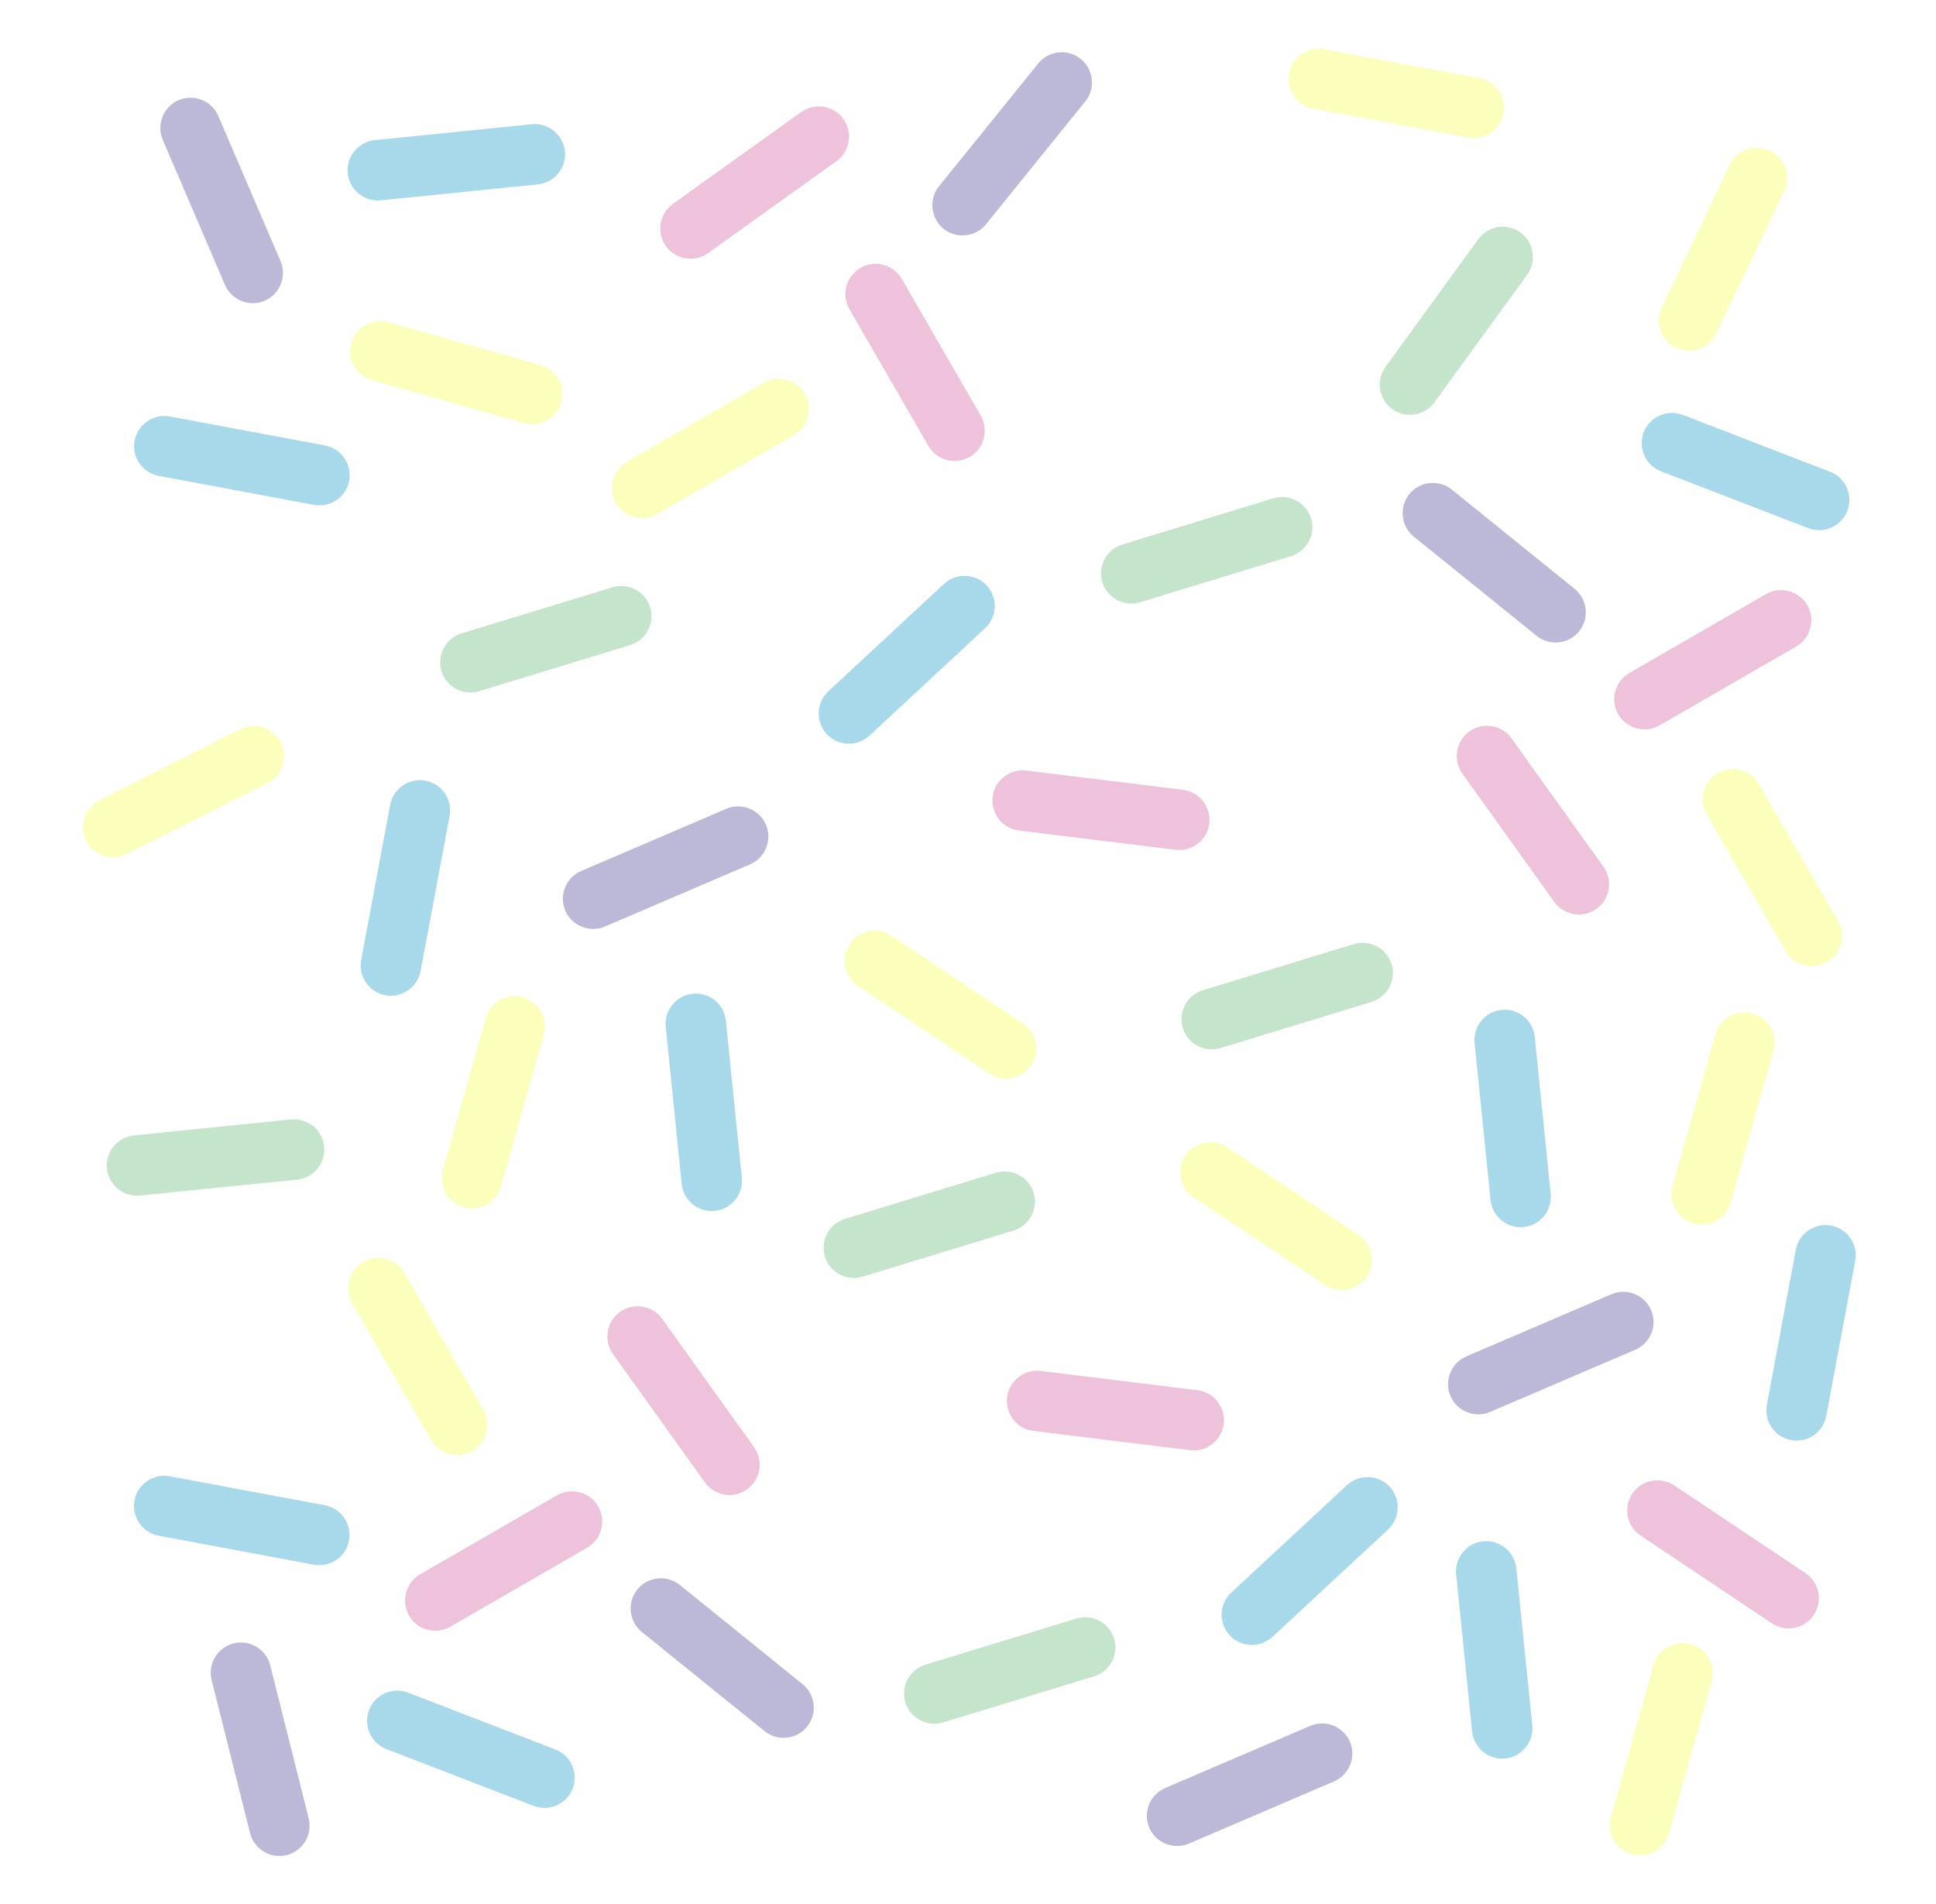
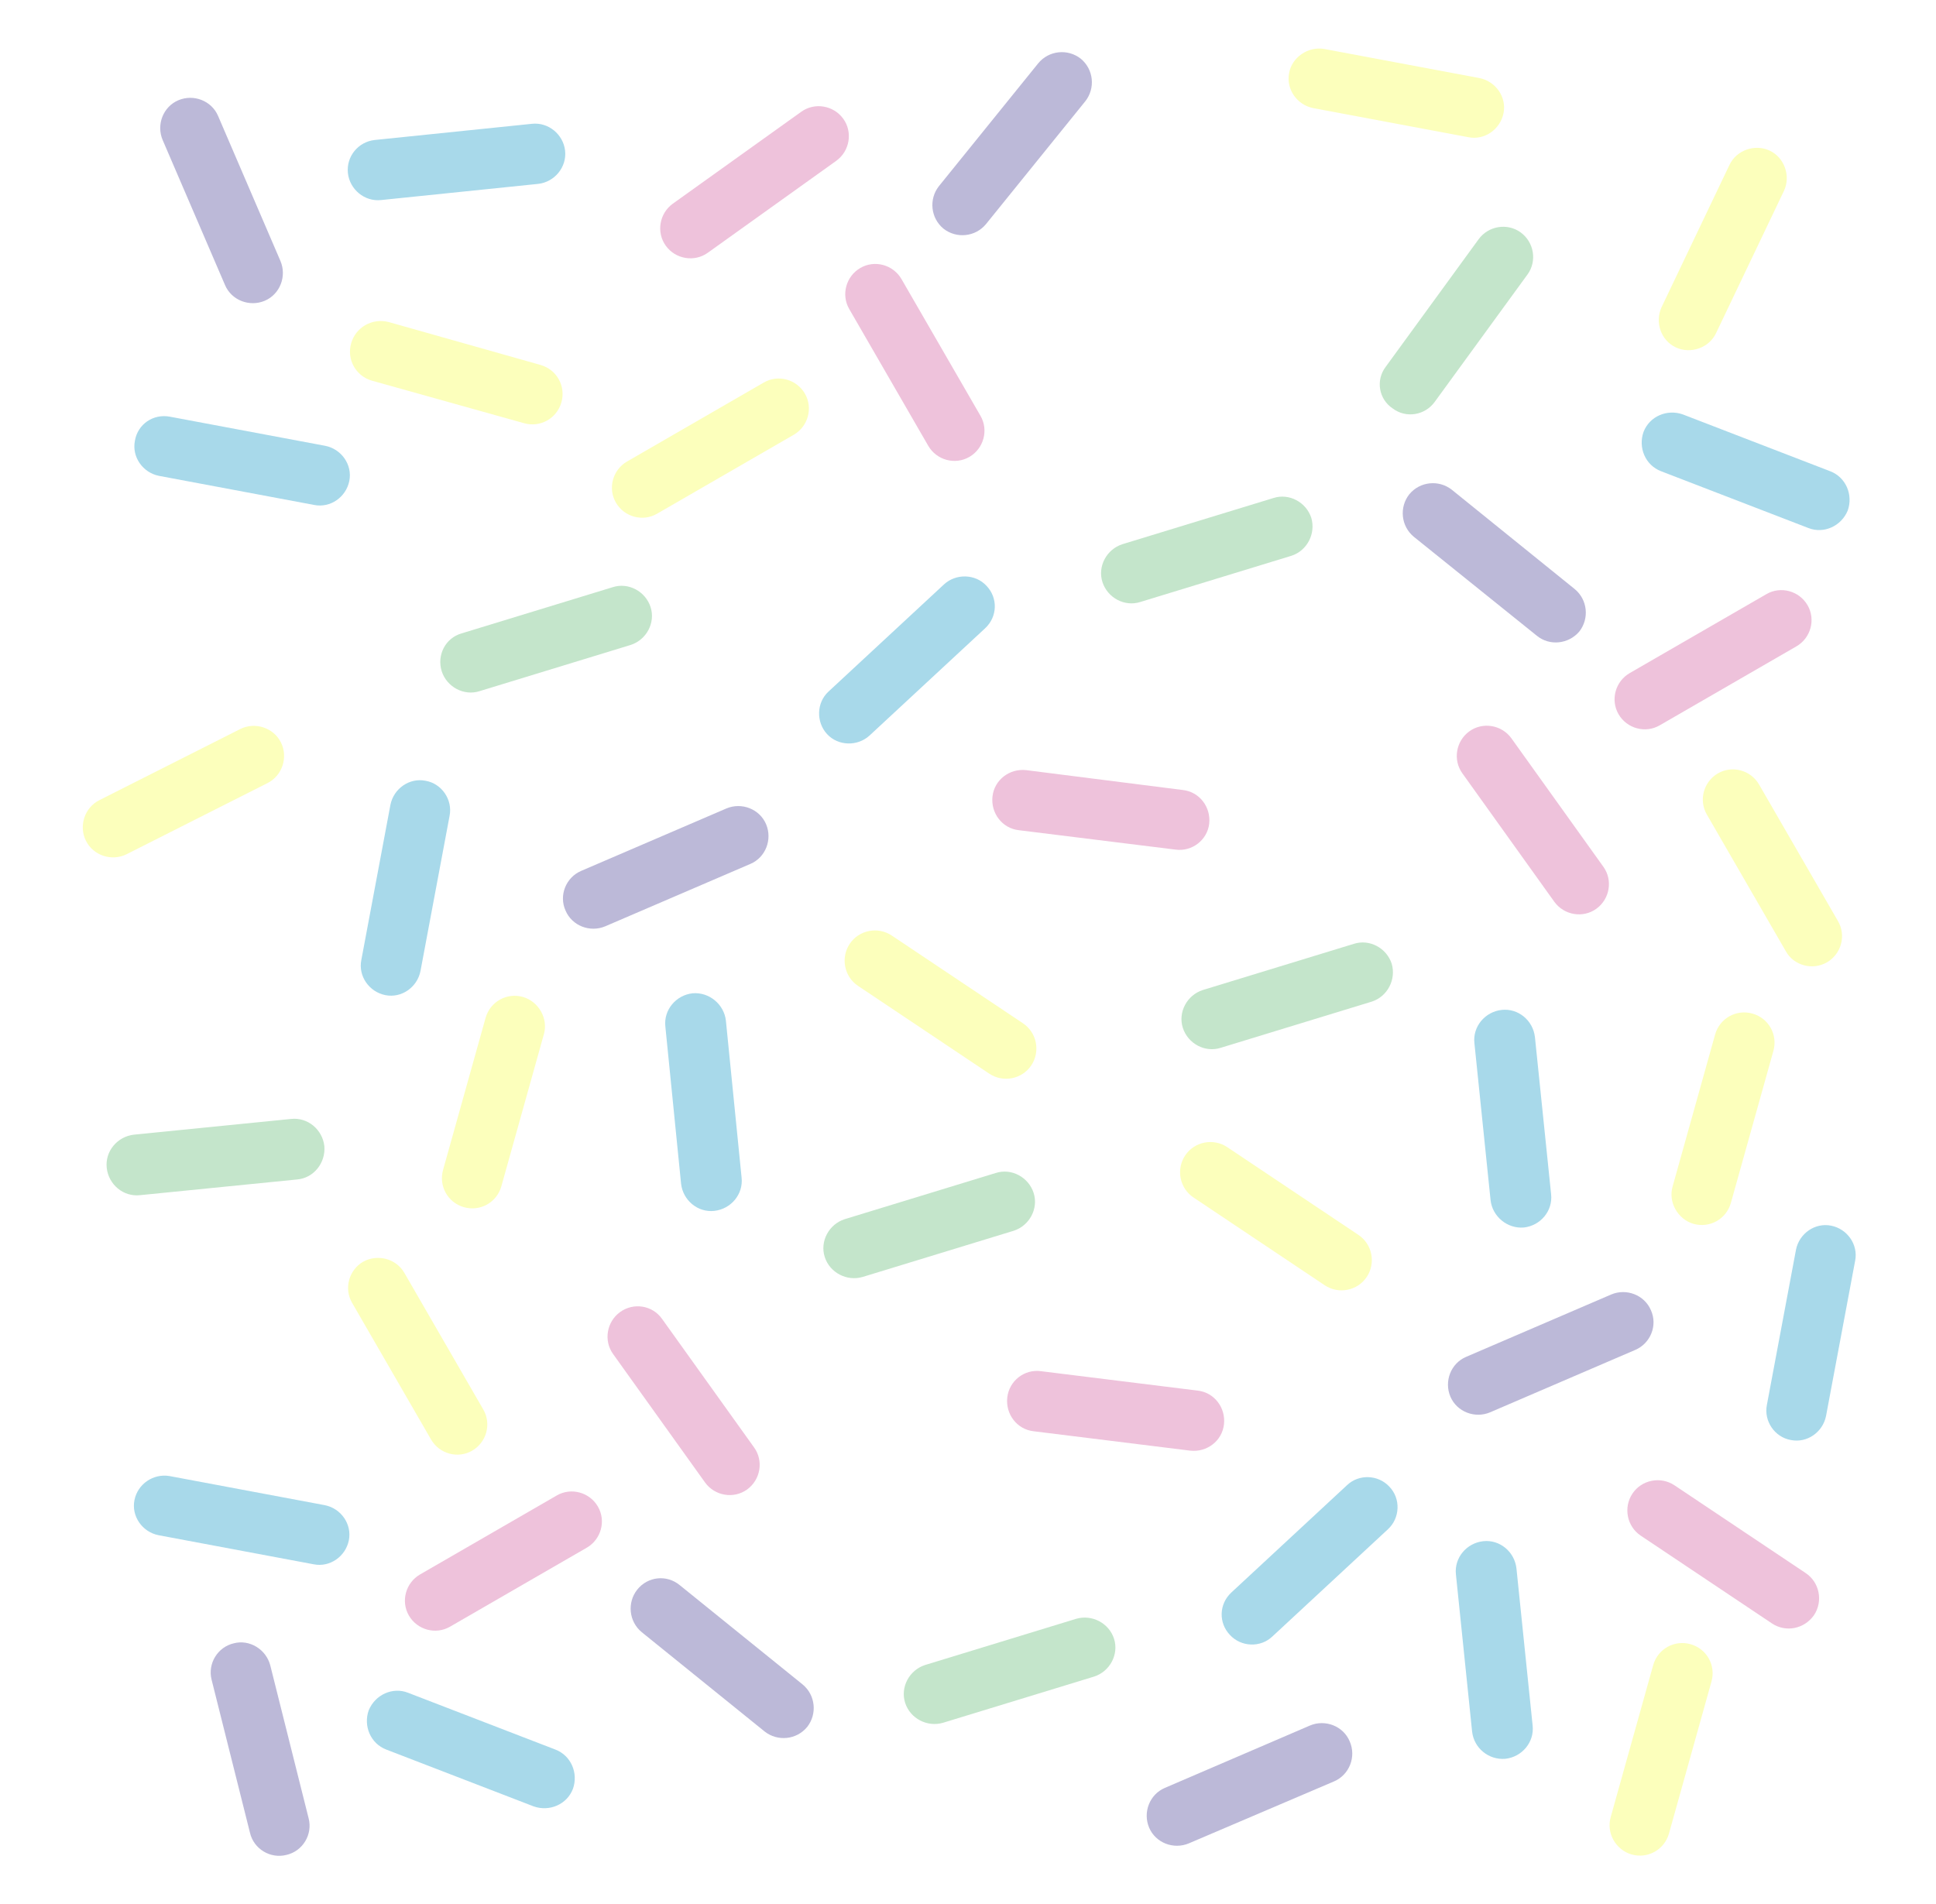
<svg xmlns="http://www.w3.org/2000/svg" version="1.1" id="Layer_1" x="0px" y="0px" viewBox="0 0 419 412" style="enable-background:new 0 0 419 412;" xml:space="preserve">
  <style type="text/css">
	.st0{fill:#EEC2DB;}
	.st1{fill:#A8D9EA;}
	.st2{fill:#FCFFBC;}
	.st3{fill:#C4E5CB;}
	.st4{fill:#BCB9D8;}
</style>
-   <path class="st0" d="M388.76,139.93l-29.59,17.08c-3.12,1.8-7.14,0.72-8.94-2.39v0c-1.8-3.12-0.72-7.14,2.39-8.94l29.59-17.08  c3.12-1.8,7.14-0.72,8.94,2.39v0C392.95,134.11,391.87,138.13,388.76,139.93z" />
-   <path class="st0" d="M254.43,183.94l-33.91-4.17c-3.57-0.44-6.13-3.72-5.69-7.29v0c0.44-3.57,3.72-6.13,7.29-5.69l33.91,4.17  c3.57,0.44,6.13,3.72,5.69,7.29v0C261.29,181.82,258,184.38,254.43,183.94z" />
-   <path class="st0" d="M336.38,195.22l-19.89-27.77c-2.09-2.93-1.42-7.03,1.51-9.13l0,0c2.93-2.09,7.03-1.42,9.13,1.51l19.89,27.77  c2.09,2.93,1.42,7.03-1.51,9.13l0,0C342.58,198.82,338.48,198.14,336.38,195.22z" />
-   <path class="st0" d="M383.47,351.37l-28.4-18.98c-2.99-2-3.8-6.08-1.8-9.07l0,0c2-2.99,6.08-3.8,9.07-1.8l28.4,18.98  c2.99,2,3.8,6.08,1.8,9.07v0C390.55,352.56,386.47,353.37,383.47,351.37z" />
-   <path class="st1" d="M322.59,259.75l-3.45-33.99c-0.36-3.58,2.27-6.81,5.85-7.17h0c3.58-0.36,6.81,2.27,7.17,5.85l3.45,33.99  c0.36,3.58-2.27,6.81-5.85,7.17l0,0C326.18,265.97,322.95,263.33,322.59,259.75z" />
-   <path class="st1" d="M318.6,374.78l-3.45-33.99c-0.36-3.58,2.27-6.81,5.85-7.17l0,0c3.58-0.36,6.81,2.27,7.17,5.85l3.45,33.99  c0.36,3.58-2.27,6.81-5.85,7.17h0C322.19,380.99,318.97,378.36,318.6,374.78z" />
-   <path class="st1" d="M382.39,304.09l6.27-33.58c0.66-3.54,4.09-5.89,7.63-5.23h0c3.54,0.66,5.89,4.09,5.23,7.63l-6.27,33.58  c-0.66,3.54-4.09,5.89-7.63,5.23h0C384.09,311.06,381.73,307.62,382.39,304.09z" />
-   <path class="st2" d="M386.45,205.88l-17.08-29.59c-1.8-3.12-0.72-7.14,2.39-8.94h0c3.12-1.8,7.14-0.72,8.94,2.39l17.08,29.59  c1.8,3.12,0.72,7.14-2.39,8.94l0,0C392.27,210.07,388.25,208.99,386.45,205.88z" />
-   <path class="st2" d="M361.99,256.78l9.24-32.89c0.97-3.46,4.6-5.5,8.07-4.53l0,0c3.46,0.97,5.5,4.6,4.53,8.07l-9.24,32.89  c-0.97,3.46-4.6,5.5-8.07,4.53l0,0C363.06,263.87,361.02,260.24,361.99,256.78z" />
-   <path class="st2" d="M348.62,393.3l9.24-32.89c0.97-3.46,4.6-5.5,8.07-4.53l0,0c3.46,0.97,5.5,4.6,4.53,8.07l-9.24,32.89  c-0.97,3.46-4.6,5.5-8.07,4.53v0C349.68,400.4,347.64,396.77,348.62,393.3z" />
-   <path class="st2" d="M359.65,66.54l14.7-30.84c1.55-3.25,5.47-4.64,8.72-3.09v0c3.25,1.55,4.64,5.47,3.09,8.72l-14.7,30.84  c-1.55,3.25-5.47,4.64-8.72,3.09l0,0C359.5,73.71,358.1,69.79,359.65,66.54z" />
-   <path class="st2" d="M286.59,10.65l33.58,6.27c3.54,0.66,5.89,4.09,5.23,7.63v0c-0.66,3.54-4.09,5.89-7.63,5.23l-33.58-6.27  c-3.54-0.66-5.89-4.09-5.23-7.63l0,0C279.62,12.35,283.06,9.99,286.59,10.65z" />
-   <path class="st2" d="M265.6,248.31l28.4,18.98c2.99,2,3.8,6.08,1.8,9.07l0,0c-2,2.99-6.08,3.8-9.07,1.8l-28.4-18.98  c-2.99-2-3.8-6.08-1.8-9.07v0C258.53,247.12,262.61,246.31,265.6,248.31z" />
-   <path class="st3" d="M299.86,79.42l20.07-27.64c2.11-2.91,6.23-3.56,9.14-1.45l0,0c2.91,2.11,3.56,6.23,1.45,9.14L310.44,87.1  c-2.11,2.91-6.23,3.56-9.14,1.45l0,0C298.4,86.44,297.74,82.33,299.86,79.42z" />
-   <path class="st3" d="M242.91,117.85l32.67-9.98c3.44-1.05,7.12,0.9,8.17,4.34v0c1.05,3.44-0.9,7.12-4.34,8.17l-32.67,9.98  c-3.44,1.05-7.12-0.9-8.17-4.34v0C237.51,122.57,239.47,118.9,242.91,117.85z" />
-   <path class="st3" d="M99.88,137.1l32.67-9.98c3.44-1.05,7.12,0.9,8.17,4.34v0c1.05,3.44-0.9,7.12-4.34,8.17l-32.67,9.98  c-3.44,1.05-7.12-0.9-8.17-4.34v0C94.49,141.83,96.44,138.15,99.88,137.1z" />
-   <path class="st3" d="M260.33,214.34l32.67-9.98c3.44-1.05,7.12,0.9,8.17,4.34v0c1.05,3.44-0.9,7.12-4.34,8.17l-32.67,9.98  c-3.44,1.05-7.12-0.9-8.17-4.34v0C254.93,219.07,256.89,215.39,260.33,214.34z" />
-   <path class="st1" d="M391.36,114.32l-31.87-12.3c-3.36-1.3-5.04-5.1-3.75-8.46v0c1.3-3.36,5.1-5.04,8.46-3.75l31.87,12.3  c3.36,1.3,5.04,5.1,3.75,8.46v0C398.52,113.93,394.71,115.62,391.36,114.32z" />
-   <path class="st1" d="M213.21,135.98l-25.03,23.25c-2.64,2.45-6.8,2.3-9.25-0.34l0,0c-2.45-2.64-2.3-6.8,0.34-9.25l25.03-23.25  c2.64-2.45,6.8-2.3,9.25,0.34l0,0C216,129.37,215.85,133.53,213.21,135.98z" />
-   <path class="st4" d="M332.56,137.63l-26.57-21.47c-2.8-2.26-3.24-6.4-0.98-9.2v0c2.26-2.8,6.4-3.24,9.2-0.98l26.57,21.47  c2.8,2.26,3.24,6.4,0.98,9.2l0,0C339.5,139.45,335.36,139.89,332.56,137.63z" />
-   <path class="st4" d="M353.91,292.16l-31.4,13.46c-3.31,1.42-7.17-0.13-8.59-3.43l0,0c-1.42-3.31,0.13-7.17,3.43-8.59l31.4-13.46  c3.31-1.42,7.17,0.13,8.59,3.43l0,0C358.77,286.88,357.22,290.75,353.91,292.16z" />
-   <path class="st4" d="M288.72,385.59l-31.4,13.46c-3.31,1.42-7.17-0.13-8.59-3.43h0c-1.42-3.31,0.13-7.17,3.43-8.59l31.4-13.46  c3.31-1.42,7.17,0.13,8.59,3.43v0C293.57,380.3,292.02,384.17,288.72,385.59z" />
-   <path class="st0" d="M90.93,340.76l29.59-17.08c3.12-1.8,7.14-0.72,8.94,2.39l0,0c1.8,3.12,0.72,7.14-2.39,8.94L97.47,352.1  c-3.12,1.8-7.14,0.72-8.94-2.39l0,0C86.74,346.59,87.82,342.56,90.93,340.76z" />
-   <path class="st0" d="M225.26,296.75l33.91,4.17c3.57,0.44,6.13,3.72,5.69,7.29l0,0c-0.44,3.57-3.72,6.13-7.29,5.69l-33.91-4.17  c-3.57-0.44-6.13-3.72-5.69-7.29l0,0C218.4,298.88,221.69,296.31,225.26,296.75z" />
-   <path class="st0" d="M143.31,285.48l19.89,27.77c2.09,2.93,1.42,7.03-1.51,9.13h0c-2.93,2.09-7.03,1.42-9.13-1.51l-19.89-27.77  c-2.09-2.93-1.42-7.03,1.51-9.13l0,0C137.11,281.88,141.21,282.55,143.31,285.48z" />
-   <path class="st1" d="M36.73,319.55l33.58,6.27c3.54,0.66,5.89,4.09,5.23,7.63v0c-0.66,3.54-4.09,5.89-7.63,5.23l-33.58-6.27  c-3.54-0.66-5.89-4.09-5.23-7.63h0C29.76,321.24,33.19,318.89,36.73,319.55z" />
-   <path class="st1" d="M157.1,220.94l3.45,33.99c0.36,3.58-2.27,6.81-5.85,7.17h0c-3.58,0.36-6.81-2.27-7.17-5.85l-3.45-33.99  c-0.36-3.58,2.27-6.81,5.85-7.17h0C153.51,214.73,156.74,217.36,157.1,220.94z" />
-   <path class="st1" d="M97.3,176.61l-6.27,33.58c-0.66,3.54-4.09,5.89-7.63,5.23h0c-3.54-0.66-5.89-4.09-5.23-7.63l6.27-33.58  c0.66-3.54,4.09-5.89,7.63-5.23h0C95.6,169.64,97.96,173.07,97.3,176.61z" />
-   <path class="st2" d="M87.52,275.54l17.08,29.59c1.8,3.12,0.72,7.14-2.39,8.94l0,0c-3.12,1.8-7.14,0.72-8.94-2.39l-17.08-29.59  c-1.8-3.12-0.72-7.14,2.39-8.94h0C81.7,271.35,85.72,272.43,87.52,275.54z" />
-   <path class="st2" d="M21.51,173.22L52,157.83c3.21-1.62,7.17-0.32,8.79,2.89l0,0c1.62,3.21,0.32,7.17-2.89,8.79L27.4,184.9  c-3.21,1.62-7.17,0.32-8.79-2.89l0,0C16.99,178.79,18.29,174.84,21.51,173.22z" />
-   <path class="st2" d="M117.7,223.92l-9.24,32.89c-0.97,3.46-4.6,5.5-8.07,4.53h0c-3.46-0.97-5.5-4.6-4.53-8.07l9.24-32.89  c0.97-3.46,4.6-5.5,8.07-4.53h0C116.63,216.83,118.67,220.46,117.7,223.92z" />
-   <path class="st2" d="M214.09,232.39l-28.4-18.98c-2.99-2-3.8-6.08-1.8-9.07l0,0c2-2.99,6.08-3.8,9.07-1.8l28.4,18.98  c2.99,2,3.8,6.08,1.8,9.07h0C221.16,233.57,217.08,234.39,214.09,232.39z" />
-   <path class="st3" d="M236.78,362.85l-32.67,9.98c-3.44,1.05-7.12-0.9-8.17-4.34l0,0c-1.05-3.44,0.9-7.12,4.34-8.17l32.67-9.98  c3.44-1.05,7.12,0.9,8.17,4.34l0,0C242.18,358.12,240.22,361.8,236.78,362.85z" />
-   <path class="st3" d="M219.36,266.36l-32.67,9.98c-3.44,1.05-7.12-0.9-8.17-4.34l0,0c-1.05-3.44,0.9-7.12,4.34-8.17l32.67-9.98  c3.44-1.05,7.12,0.9,8.17,4.34l0,0C224.76,261.63,222.8,265.31,219.36,266.36z" />
-   <path class="st3" d="M64.3,255.33l-33.99,3.45c-3.58,0.36-6.81-2.27-7.17-5.85l0,0c-0.36-3.58,2.27-6.81,5.85-7.17l33.99-3.45  c3.58-0.36,6.81,2.27,7.17,5.85v0C70.51,251.74,67.88,254.96,64.3,255.33z" />
-   <path class="st1" d="M88.33,366.38l31.87,12.3c3.36,1.3,5.04,5.1,3.75,8.46h0c-1.3,3.36-5.1,5.04-8.46,3.75l-31.87-12.3  c-3.36-1.3-5.04-5.1-3.75-8.46l0,0C81.17,366.77,84.98,365.08,88.33,366.38z" />
-   <path class="st1" d="M266.48,344.72l25.03-23.25c2.64-2.45,6.8-2.3,9.25,0.34l0,0c2.45,2.64,2.3,6.8-0.34,9.25l-25.03,23.25  c-2.64,2.45-6.8,2.3-9.25-0.34l0,0C263.69,351.33,263.84,347.17,266.48,344.72z" />
-   <path class="st4" d="M58.49,360.47l8.32,33.13c0.88,3.49-1.26,7.06-4.75,7.94h0c-3.49,0.88-7.06-1.26-7.94-4.75l-8.32-33.13  c-0.88-3.49,1.26-7.06,4.75-7.94h0C54.04,354.84,57.61,356.98,58.49,360.47z" />
-   <path class="st4" d="M147.13,343.07l26.57,21.47c2.8,2.26,3.24,6.4,0.98,9.2v0c-2.26,2.8-6.4,3.24-9.2,0.98l-26.57-21.47  c-2.8-2.26-3.24-6.4-0.98-9.2l0,0C140.19,341.25,144.33,340.81,147.13,343.07z" />
-   <path class="st4" d="M125.78,188.53l31.4-13.46c3.31-1.42,7.17,0.13,8.59,3.43l0,0c1.42,3.31-0.13,7.17-3.43,8.59l-31.4,13.46  c-3.31,1.42-7.17-0.13-8.59-3.43l0,0C120.92,193.82,122.47,189.95,125.78,188.53z" />
-   <path class="st0" d="M200.92,96.51l-17.08-29.59c-1.8-3.12-0.72-7.14,2.39-8.94l0,0c3.12-1.8,7.14-0.72,8.94,2.39l17.08,29.59  c1.8,3.12,0.72,7.14-2.39,8.94l0,0C206.74,100.7,202.72,99.63,200.92,96.51z" />
-   <path class="st0" d="M145.63,44.14l27.77-19.89c2.93-2.09,7.03-1.42,9.13,1.51l0,0c2.09,2.93,1.42,7.03-1.51,9.13l-27.77,19.89  c-2.93,2.09-7.03,1.42-9.13-1.51l0,0C142.03,50.34,142.71,46.23,145.63,44.14z" />
-   <path class="st1" d="M81.1,30.34l33.99-3.45c3.58-0.36,6.81,2.27,7.17,5.85v0c0.36,3.58-2.27,6.81-5.85,7.17l-33.99,3.45  c-3.58,0.36-6.81-2.27-7.17-5.85v0C74.89,33.93,77.52,30.7,81.1,30.34z" />
-   <path class="st1" d="M36.76,90.15l33.58,6.27c3.54,0.66,5.89,4.09,5.23,7.63v0c-0.66,3.54-4.09,5.89-7.63,5.23l-33.58-6.27  c-3.54-0.66-5.89-4.09-5.23-7.63l0,0C29.79,91.84,33.23,89.49,36.76,90.15z" />
-   <path class="st2" d="M135.7,99.92l29.59-17.08c3.12-1.8,7.14-0.72,8.94,2.39v0c1.8,3.12,0.72,7.14-2.39,8.94l-29.59,17.08  c-3.12,1.8-7.14,0.72-8.94-2.39l0,0C131.5,105.74,132.58,101.72,135.7,99.92z" />
-   <path class="st2" d="M84.08,69.74l32.89,9.24c3.46,0.97,5.5,4.6,4.53,8.07v0c-0.97,3.46-4.6,5.5-8.07,4.53l-32.89-9.24  c-3.46-0.97-5.5-4.6-4.53-8.07v0C76.98,70.81,80.61,68.77,84.08,69.74z" />
-   <path class="st4" d="M203.23,40.31l21.47-26.57c2.26-2.8,6.4-3.24,9.2-0.98l0,0c2.8,2.26,3.24,6.4,0.98,9.2L213.4,48.54  c-2.26,2.8-6.4,3.24-9.2,0.98v0C201.41,47.25,200.97,43.11,203.23,40.31z" />
-   <path class="st4" d="M48.69,61.67l-13.46-31.4c-1.42-3.31,0.13-7.17,3.43-8.59l0,0c3.31-1.42,7.17,0.13,8.59,3.43l13.46,31.4  c1.42,3.31-0.13,7.17-3.43,8.59l0,0C53.97,66.52,50.11,64.97,48.69,61.67z" />
+   <g>
+     <path class="st0" d="M388.8,139.9L359.2,157c-3.1,1.8-7.1,0.7-8.9-2.4l0,0c-1.8-3.1-0.7-7.1,2.4-8.9l29.6-17.1   c3.1-1.8,7.1-0.7,8.9,2.4l0,0C393,134.1,391.9,138.1,388.8,139.9z" />
+     <path class="st0" d="M254.4,183.9l-33.9-4.2c-3.6-0.4-6.1-3.7-5.7-7.3l0,0c0.4-3.6,3.7-6.1,7.3-5.7L256,171   c3.6,0.4,6.1,3.7,5.7,7.3l0,0C261.3,181.8,258,184.4,254.4,183.9z" />
+     <path class="st0" d="M336.4,195.2l-19.9-27.8c-2.1-2.9-1.4-7,1.5-9.1l0,0c2.9-2.1,7-1.4,9.1,1.5l19.9,27.8c2.1,2.9,1.4,7-1.5,9.1   l0,0C342.6,198.8,338.5,198.1,336.4,195.2z" />
+     <path class="st0" d="M383.5,351.4l-28.4-19c-3-2-3.8-6.1-1.8-9.1l0,0c2-3,6.1-3.8,9.1-1.8l28.4,19c3,2,3.8,6.1,1.8,9.1l0,0   C390.5,352.6,386.5,353.4,383.5,351.4z" />
+     <path class="st1" d="M322.6,259.8l-3.5-34c-0.4-3.6,2.3-6.8,5.9-7.2l0,0c3.6-0.4,6.8,2.3,7.2,5.9l3.5,34c0.4,3.6-2.3,6.8-5.9,7.2   l0,0C326.2,266,323,263.3,322.6,259.8z" />
+     <path class="st1" d="M318.6,374.8l-3.5-34c-0.4-3.6,2.3-6.8,5.9-7.2l0,0c3.6-0.4,6.8,2.3,7.2,5.9l3.5,34c0.4,3.6-2.3,6.8-5.9,7.2   l0,0C322.2,381,319,378.4,318.6,374.8z" />
+     <path class="st1" d="M382.4,304.1l6.3-33.6c0.7-3.5,4.1-5.9,7.6-5.2l0,0c3.5,0.7,5.9,4.1,5.2,7.6l-6.3,33.6   c-0.7,3.5-4.1,5.9-7.6,5.2l0,0C384.1,311.1,381.7,307.6,382.4,304.1z" />
+     <path class="st2" d="M386.5,205.9l-17.1-29.6c-1.8-3.1-0.7-7.1,2.4-8.9l0,0c3.1-1.8,7.1-0.7,8.9,2.4l17.1,29.6   c1.8,3.1,0.7,7.1-2.4,8.9l0,0C392.3,210.1,388.2,209,386.5,205.9z" />
+     <path class="st2" d="M362,256.8l9.2-32.9c1-3.5,4.6-5.5,8.1-4.5l0,0c3.5,1,5.5,4.6,4.5,8.1l-9.2,32.9c-1,3.5-4.6,5.5-8.1,4.5l0,0   C363.1,263.9,361,260.2,362,256.8z" />
+     <path class="st2" d="M348.6,393.3l9.2-32.9c1-3.5,4.6-5.5,8.1-4.5l0,0c3.5,1,5.5,4.6,4.5,8.1l-9.2,32.9c-1,3.5-4.6,5.5-8.1,4.5l0,0   C349.7,400.4,347.6,396.8,348.6,393.3z" />
+     <path class="st2" d="M359.6,66.5l14.7-30.8c1.5-3.2,5.5-4.6,8.7-3.1l0,0c3.2,1.5,4.6,5.5,3.1,8.7l-14.7,30.8   c-1.5,3.2-5.5,4.6-8.7,3.1l0,0C359.5,73.7,358.1,69.8,359.6,66.5z" />
+     <path class="st2" d="M286.6,10.6l33.6,6.3c3.5,0.7,5.9,4.1,5.2,7.6l0,0c-0.7,3.5-4.1,5.9-7.6,5.2l-33.6-6.3   c-3.5-0.7-5.9-4.1-5.2-7.6l0,0C279.6,12.4,283.1,10,286.6,10.6z" />
+     <path class="st2" d="M265.6,248.3l28.4,19c3,2,3.8,6.1,1.8,9.1l0,0c-2,3-6.1,3.8-9.1,1.8l-28.4-19c-3-2-3.8-6.1-1.8-9.1l0,0   C258.5,247.1,262.6,246.3,265.6,248.3z" />
+     <path class="st3" d="M299.9,79.4l20.1-27.6c2.1-2.9,6.2-3.6,9.1-1.5l0,0c2.9,2.1,3.6,6.2,1.5,9.1l-20.1,27.6   c-2.1,2.9-6.2,3.6-9.1,1.4l0,0C298.4,86.4,297.7,82.3,299.9,79.4z" />
+     <path class="st3" d="M242.9,117.8l32.7-10c3.4-1.1,7.1,0.9,8.2,4.3l0,0c1,3.4-0.9,7.1-4.3,8.2l-32.7,10c-3.4,1.1-7.1-0.9-8.2-4.3   l0,0C237.5,122.6,239.5,118.9,242.9,117.8z" />
+     <path class="st3" d="M99.9,137.1l32.7-10c3.4-1.1,7.1,0.9,8.2,4.3l0,0c1.1,3.4-0.9,7.1-4.3,8.2l-32.7,10c-3.4,1.1-7.1-0.9-8.2-4.3   l0,0C94.5,141.8,96.4,138.1,99.9,137.1z" />
+     <path class="st3" d="M260.3,214.3l32.7-10c3.4-1.1,7.1,0.9,8.2,4.3l0,0c1,3.4-0.9,7.1-4.3,8.2l-32.7,10c-3.4,1.1-7.1-0.9-8.2-4.3   l0,0C254.9,219.1,256.9,215.4,260.3,214.3z" />
+     <path class="st1" d="M391.4,114.3L359.5,102c-3.4-1.3-5-5.1-3.8-8.5l0,0c1.3-3.4,5.1-5,8.5-3.8l31.9,12.3c3.4,1.3,5,5.1,3.8,8.5   l0,0C398.5,113.9,394.7,115.6,391.4,114.3z" />
+     <path class="st1" d="M213.2,136l-25,23.2c-2.6,2.4-6.8,2.3-9.2-0.3l0,0c-2.4-2.6-2.3-6.8,0.3-9.2l25-23.2c2.6-2.4,6.8-2.3,9.2,0.3   l0,0C216,129.4,215.9,133.5,213.2,136z" />
+     <path class="st4" d="M332.6,137.6L306,116.2c-2.8-2.3-3.2-6.4-1-9.2l0,0c2.3-2.8,6.4-3.2,9.2-1l26.6,21.5c2.8,2.3,3.2,6.4,1,9.2   l0,0C339.5,139.4,335.4,139.9,332.6,137.6z" />
+     <path class="st4" d="M353.9,292.2l-31.4,13.5c-3.3,1.4-7.2-0.1-8.6-3.4l0,0c-1.4-3.3,0.1-7.2,3.4-8.6l31.4-13.5   c3.3-1.4,7.2,0.1,8.6,3.4l0,0C358.8,286.9,357.2,290.8,353.9,292.2z" />
+     <path class="st4" d="M288.7,385.6L257.3,399c-3.3,1.4-7.2-0.1-8.6-3.4l0,0c-1.4-3.3,0.1-7.2,3.4-8.6l31.4-13.5   c3.3-1.4,7.2,0.1,8.6,3.4l0,0C293.6,380.3,292,384.2,288.7,385.6z" />
+     <path class="st0" d="M90.9,340.8l29.6-17.1c3.1-1.8,7.1-0.7,8.9,2.4l0,0c1.8,3.1,0.7,7.1-2.4,8.9l-29.6,17.1   c-3.1,1.8-7.1,0.7-8.9-2.4l0,0C86.7,346.6,87.8,342.6,90.9,340.8z" />
+     <path class="st0" d="M225.3,296.8l33.9,4.2c3.6,0.4,6.1,3.7,5.7,7.3l0,0c-0.4,3.6-3.7,6.1-7.3,5.7l-33.9-4.2   c-3.6-0.4-6.1-3.7-5.7-7.3l0,0C218.4,298.9,221.7,296.3,225.3,296.8z" />
+     <path class="st0" d="M143.3,285.5l19.9,27.8c2.1,2.9,1.4,7-1.5,9.1l0,0c-2.9,2.1-7,1.4-9.1-1.5l-19.9-27.8c-2.1-2.9-1.4-7,1.5-9.1   l0,0C137.1,281.9,141.2,282.5,143.3,285.5z" />
+     <path class="st1" d="M36.7,319.5l33.6,6.3c3.5,0.7,5.9,4.1,5.2,7.6l0,0c-0.7,3.5-4.1,5.9-7.6,5.2l-33.6-6.3   c-3.5-0.7-5.9-4.1-5.2-7.6l0,0C29.8,321.2,33.2,318.9,36.7,319.5z" />
+     <path class="st1" d="M157.1,220.9l3.4,34c0.4,3.6-2.3,6.8-5.9,7.2l0,0c-3.6,0.4-6.8-2.3-7.2-5.9l-3.4-34c-0.4-3.6,2.3-6.8,5.9-7.2   l0,0C153.5,214.7,156.7,217.4,157.1,220.9z" />
+     <path class="st1" d="M97.3,176.6L91,210.2c-0.7,3.5-4.1,5.9-7.6,5.2l0,0c-3.5-0.7-5.9-4.1-5.2-7.6l6.3-33.6   c0.7-3.5,4.1-5.9,7.6-5.2l0,0C95.6,169.6,98,173.1,97.3,176.6z" />
+     <path class="st2" d="M87.5,275.5l17.1,29.6c1.8,3.1,0.7,7.1-2.4,8.9l0,0c-3.1,1.8-7.1,0.7-8.9-2.4l-17.1-29.6   c-1.8-3.1-0.7-7.1,2.4-8.9l0,0C81.7,271.4,85.7,272.4,87.5,275.5z" />
+     <path class="st2" d="M21.5,173.2L52,157.8c3.2-1.6,7.2-0.3,8.8,2.9l0,0c1.6,3.2,0.3,7.2-2.9,8.8l-30.5,15.4   c-3.2,1.6-7.2,0.3-8.8-2.9l0,0C17,178.8,18.3,174.8,21.5,173.2z" />
+     <path class="st2" d="M117.7,223.9l-9.2,32.9c-1,3.5-4.6,5.5-8.1,4.5l0,0c-3.5-1-5.5-4.6-4.5-8.1l9.2-32.9c1-3.5,4.6-5.5,8.1-4.5   l0,0C116.6,216.8,118.7,220.5,117.7,223.9z" />
+     <path class="st2" d="M214.1,232.4l-28.4-19c-3-2-3.8-6.1-1.8-9.1l0,0c2-3,6.1-3.8,9.1-1.8l28.4,19c3,2,3.8,6.1,1.8,9.1l0,0   C221.2,233.6,217.1,234.4,214.1,232.4z" />
+     <path class="st3" d="M236.8,362.9l-32.7,10c-3.4,1-7.1-0.9-8.2-4.3l0,0c-1.1-3.4,0.9-7.1,4.3-8.2l32.7-10c3.4-1,7.1,0.9,8.2,4.3   l0,0C242.2,358.1,240.2,361.8,236.8,362.9z" />
+     <path class="st3" d="M219.4,266.4l-32.7,10c-3.4,1-7.1-0.9-8.2-4.3l0,0c-1.1-3.4,0.9-7.1,4.3-8.2l32.7-10c3.4-1.1,7.1,0.9,8.2,4.3   l0,0C224.8,261.6,222.8,265.3,219.4,266.4z" />
+     <path class="st3" d="M64.3,255.3l-34,3.4c-3.6,0.4-6.8-2.3-7.2-5.9l0,0c-0.4-3.6,2.3-6.8,5.9-7.2l34-3.4c3.6-0.4,6.8,2.3,7.2,5.9   l0,0C70.5,251.7,67.9,255,64.3,255.3z" />
+     <path class="st1" d="M88.3,366.4l31.9,12.3c3.4,1.3,5,5.1,3.8,8.5l0,0c-1.3,3.4-5.1,5-8.5,3.8l-31.9-12.3c-3.4-1.3-5-5.1-3.8-8.5   l0,0C81.2,366.8,85,365.1,88.3,366.4z" />
+     <path class="st1" d="M266.5,344.7l25-23.2c2.6-2.5,6.8-2.3,9.2,0.3l0,0c2.5,2.6,2.3,6.8-0.3,9.2l-25,23.2c-2.6,2.5-6.8,2.3-9.2-0.3   l0,0C263.7,351.3,263.8,347.2,266.5,344.7z" />
+     <path class="st4" d="M58.5,360.5l8.3,33.1c0.9,3.5-1.3,7.1-4.8,7.9l0,0c-3.5,0.9-7.1-1.3-7.9-4.8l-8.3-33.1   c-0.9-3.5,1.3-7.1,4.8-7.9l0,0C54,354.8,57.6,357,58.5,360.5z" />
+     <path class="st4" d="M147.1,343.1l26.6,21.5c2.8,2.3,3.2,6.4,1,9.2l0,0c-2.3,2.8-6.4,3.2-9.2,1l-26.6-21.5c-2.8-2.3-3.2-6.4-1-9.2   l0,0C140.2,341.2,144.3,340.8,147.1,343.1z" />
+     <path class="st4" d="M125.8,188.5l31.4-13.5c3.3-1.4,7.2,0.1,8.6,3.4l0,0c1.4,3.3-0.1,7.2-3.4,8.6l-31.4,13.5   c-3.3,1.4-7.2-0.1-8.6-3.4l0,0C120.9,193.8,122.5,189.9,125.8,188.5z" />
+     <path class="st0" d="M200.9,96.5l-17.1-29.6c-1.8-3.1-0.7-7.1,2.4-8.9l0,0c3.1-1.8,7.1-0.7,8.9,2.4L212.2,90   c1.8,3.1,0.7,7.1-2.4,8.9l0,0C206.7,100.7,202.7,99.6,200.9,96.5z" />
+     <path class="st0" d="M145.6,44.1l27.8-19.9c2.9-2.1,7-1.4,9.1,1.5l0,0c2.1,2.9,1.4,7-1.5,9.1l-27.8,19.9c-2.9,2.1-7,1.4-9.1-1.5   l0,0C142,50.3,142.7,46.2,145.6,44.1z" />
+     <path class="st1" d="M81.1,30.3l34-3.5c3.6-0.4,6.8,2.3,7.2,5.8l0,0c0.4,3.6-2.3,6.8-5.8,7.2l-34,3.5c-3.6,0.4-6.8-2.3-7.2-5.8l0,0   C74.9,33.9,77.5,30.7,81.1,30.3z" />
+     <path class="st1" d="M36.8,90.2l33.6,6.3c3.5,0.7,5.9,4.1,5.2,7.6l0,0c-0.7,3.5-4.1,5.9-7.6,5.2L34.4,103c-3.5-0.7-5.9-4.1-5.2-7.6   l0,0C29.8,91.8,33.2,89.5,36.8,90.2z" />
+     <path class="st2" d="M135.7,99.9l29.6-17.1c3.1-1.8,7.1-0.7,8.9,2.4l0,0c1.8,3.1,0.7,7.1-2.4,8.9l-29.6,17.1   c-3.1,1.8-7.1,0.7-8.9-2.4l0,0C131.5,105.7,132.6,101.7,135.7,99.9z" />
+     <path class="st2" d="M84.1,69.7L117,79c3.5,1,5.5,4.6,4.5,8.1l0,0c-1,3.5-4.6,5.5-8.1,4.5l-32.9-9.2c-3.5-1-5.5-4.6-4.5-8.1l0,0   C77,70.8,80.6,68.8,84.1,69.7z" />
+     <path class="st4" d="M203.2,40.3l21.5-26.6c2.3-2.8,6.4-3.2,9.2-1l0,0c2.8,2.3,3.2,6.4,1,9.2l-21.5,26.6c-2.3,2.8-6.4,3.2-9.2,1   l0,0C201.4,47.2,201,43.1,203.2,40.3z" />
+     <path class="st4" d="M48.7,61.7L35.2,30.3c-1.4-3.3,0.1-7.2,3.4-8.6l0,0c3.3-1.4,7.2,0.1,8.6,3.4l13.5,31.4   c1.4,3.3-0.1,7.2-3.4,8.6l0,0C54,66.5,50.1,65,48.7,61.7z" />
+   </g>
</svg>
